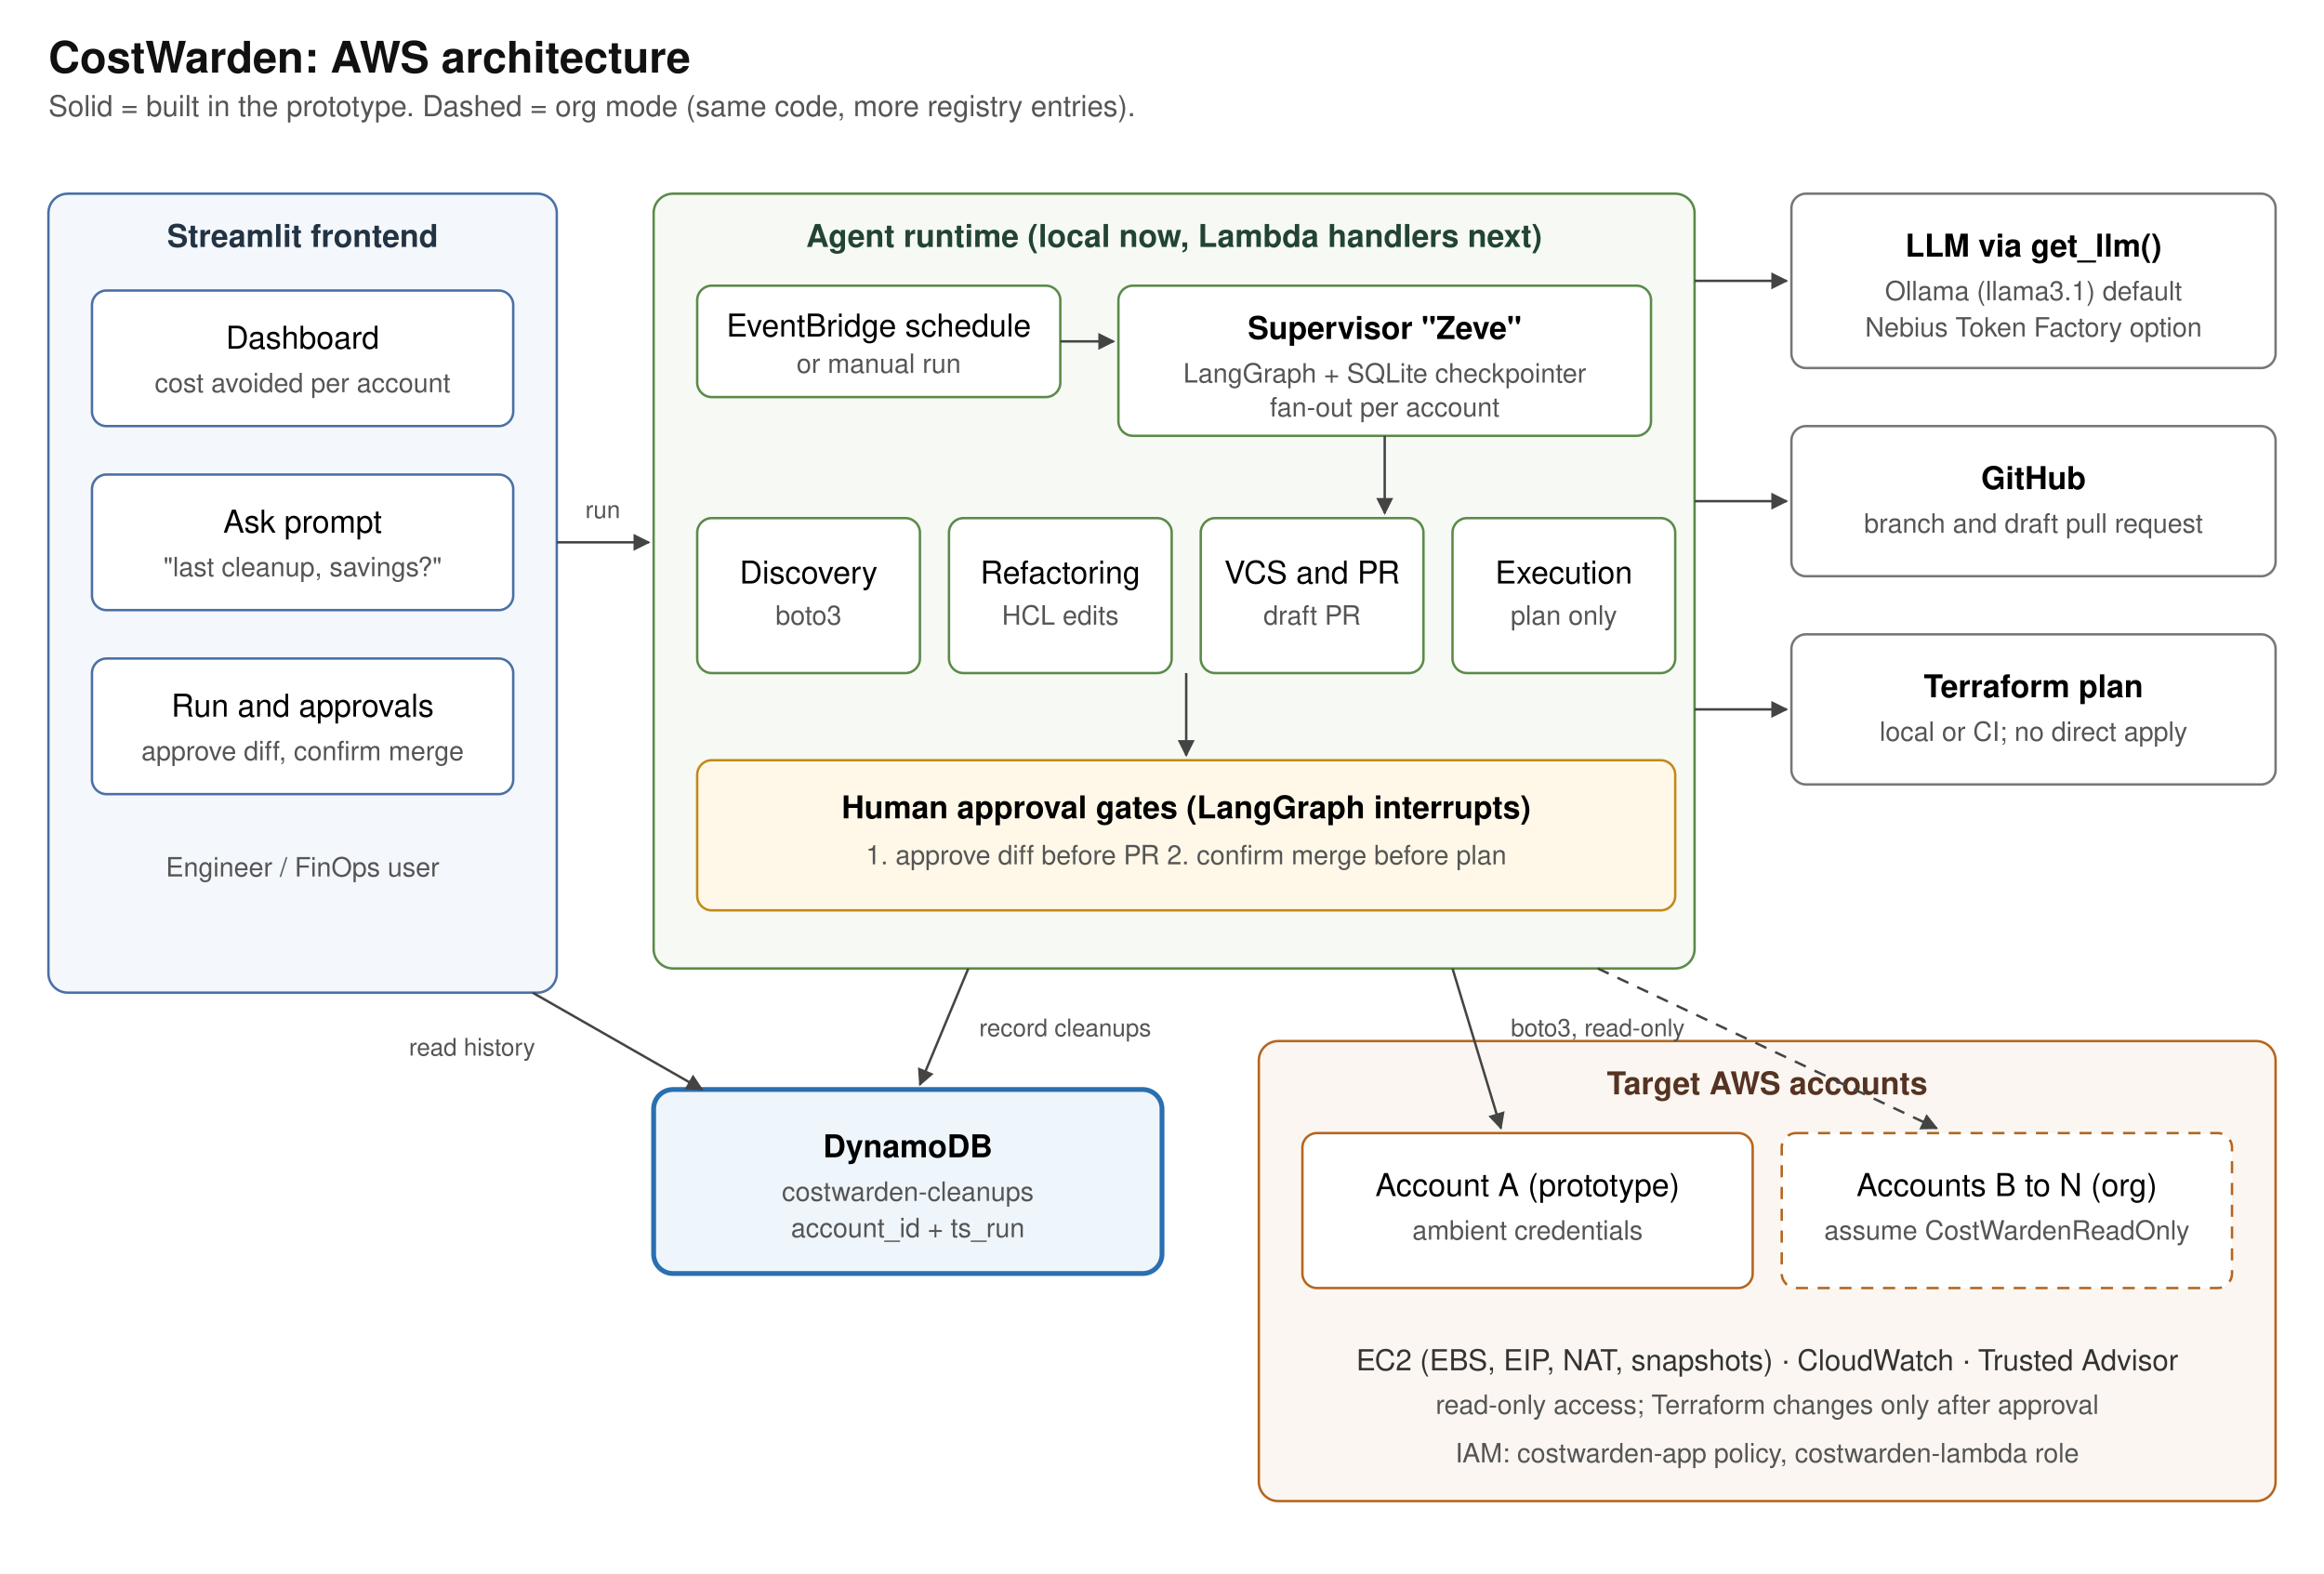
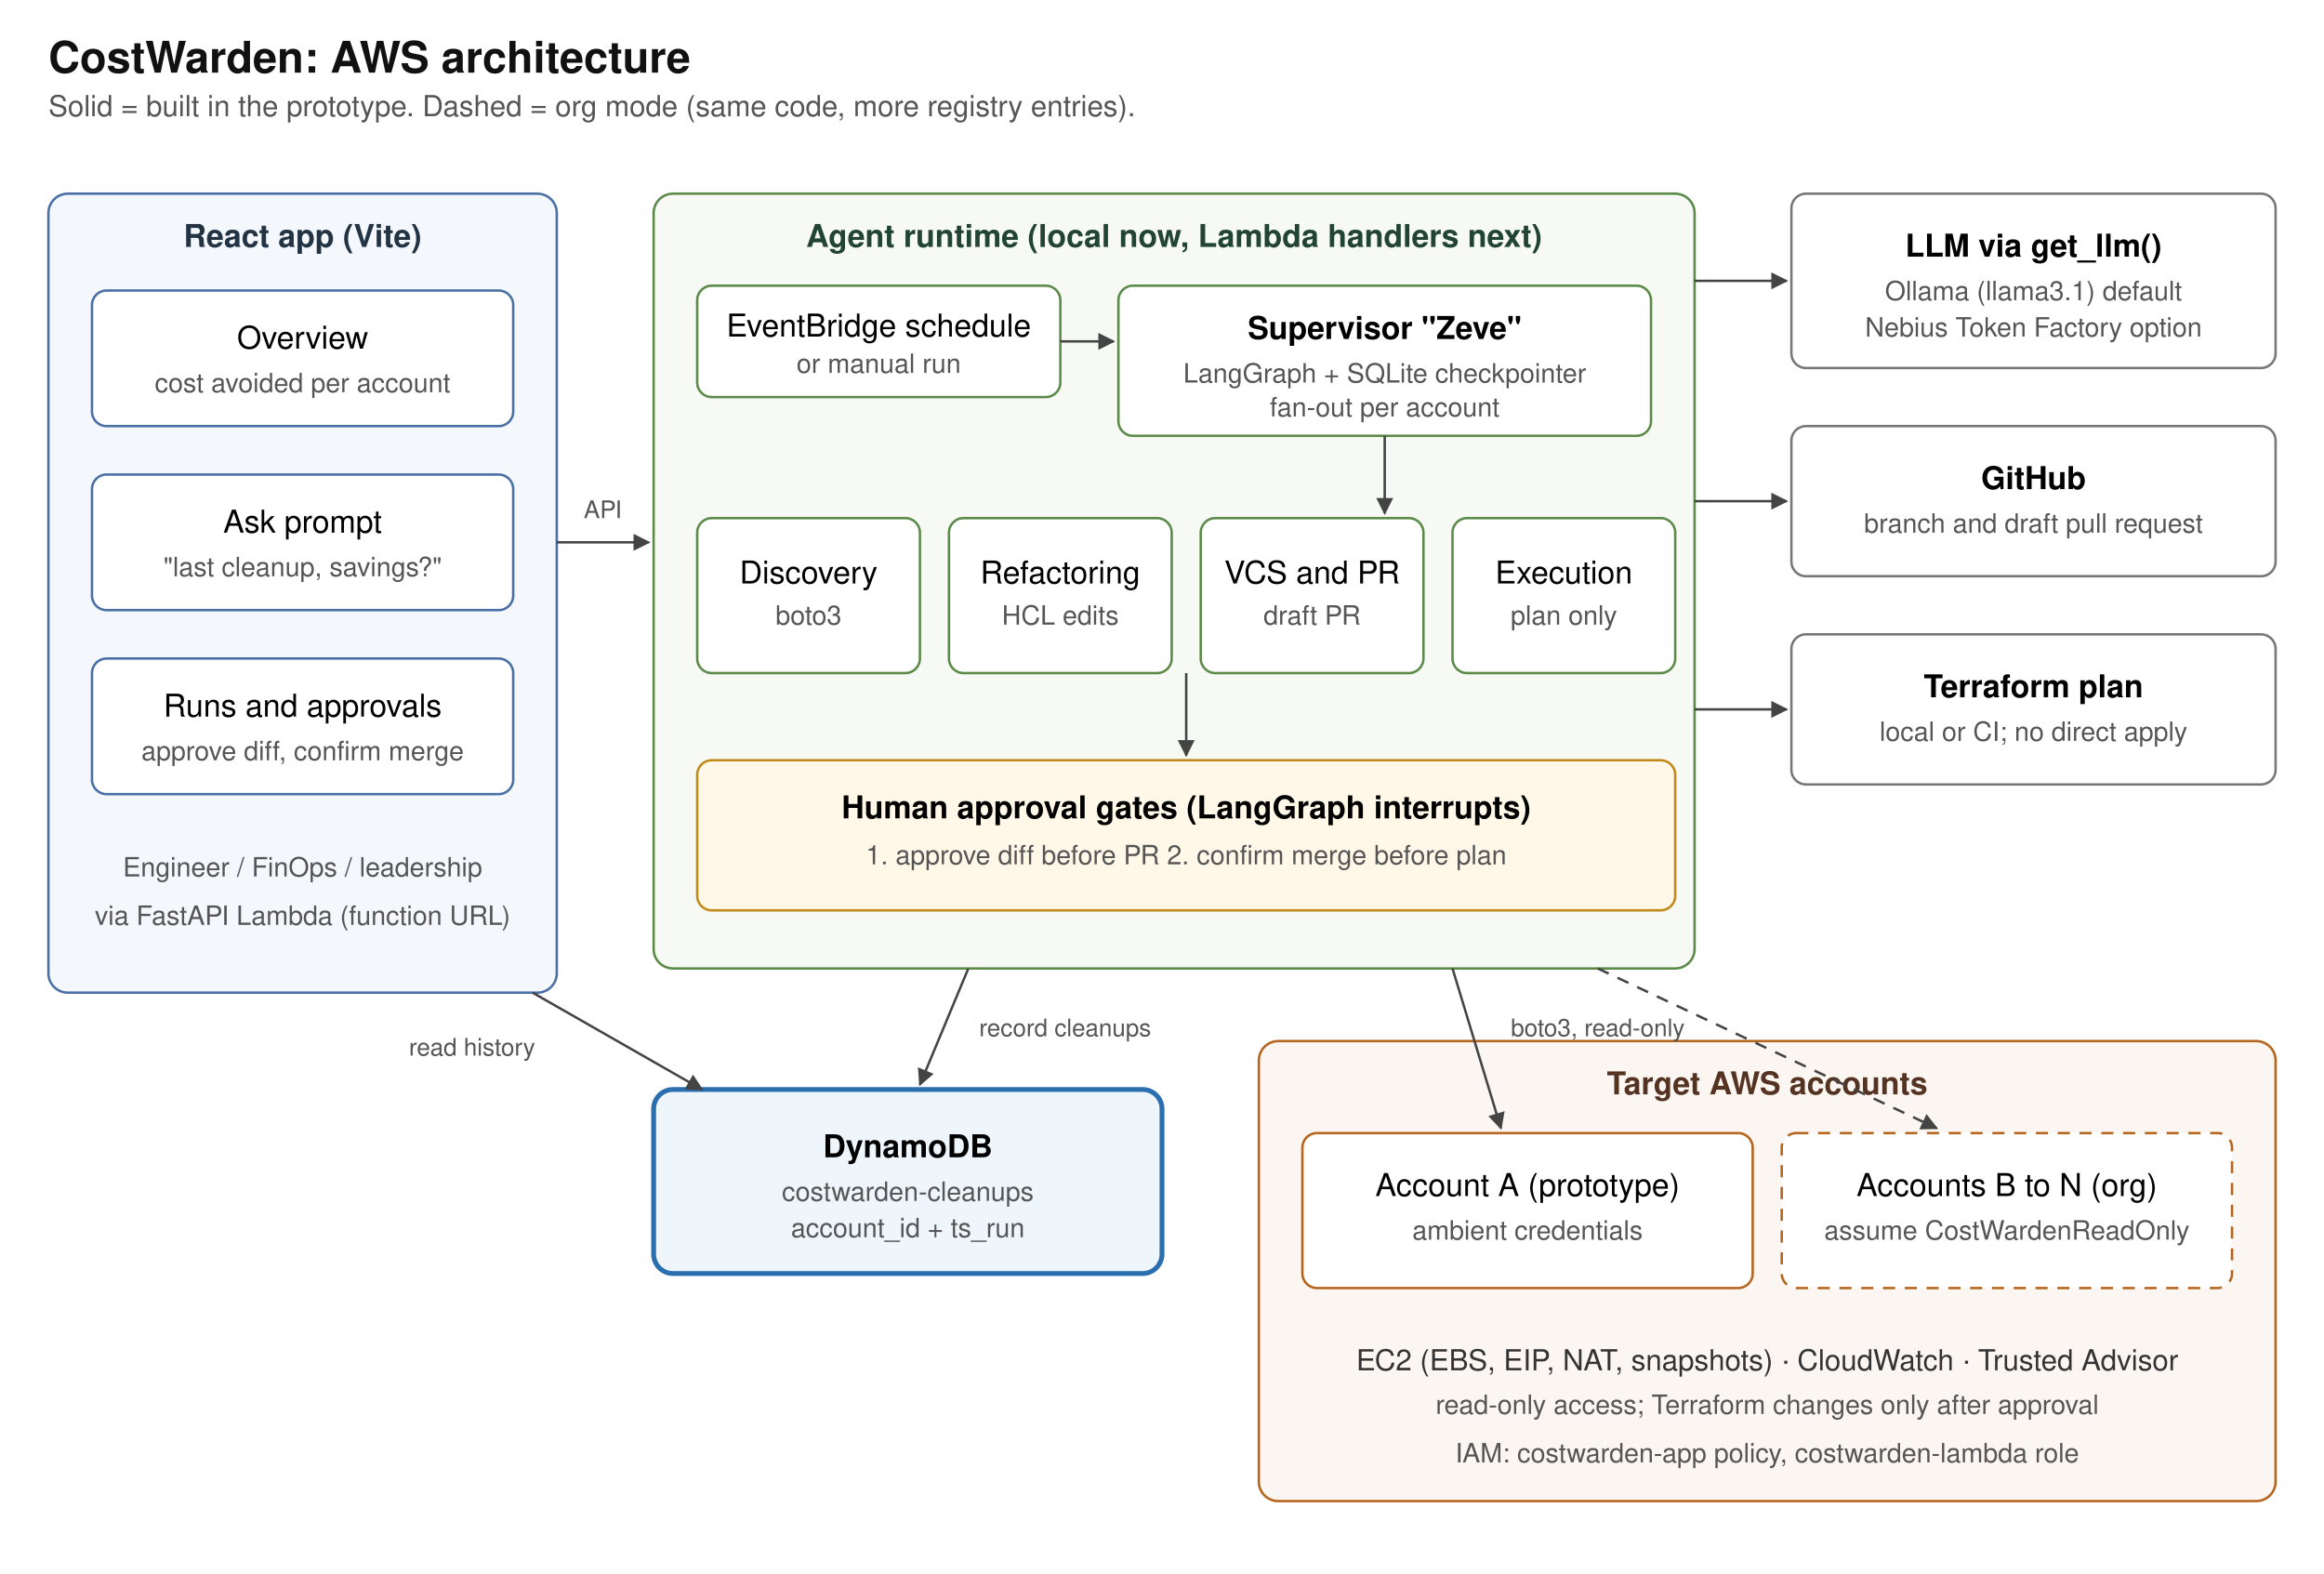
<svg xmlns="http://www.w3.org/2000/svg" viewBox="0 0 960 650" font-family="Helvetica, Arial, sans-serif" font-size="13">
  <defs>
    <marker id="arrow" viewBox="0 0 10 10" refX="9" refY="5" markerWidth="7" markerHeight="7" orient="auto-start-reverse">
      <path d="M0,0 L10,5 L0,10 z" fill="#444" />
    </marker>
  </defs>
  <rect width="960" height="650" fill="#ffffff" />
  <text x="20" y="30" font-size="18" font-weight="bold" fill="#111">CostWarden: AWS architecture</text>
  <text x="20" y="48" font-size="12" fill="#555">Solid = built in the prototype. Dashed = org mode (same code, more registry entries).</text>
  <rect x="20" y="80" width="210" height="330" rx="8" fill="#f4f7fb" stroke="#4a6fa5" />
-   <text x="125" y="102" text-anchor="middle" font-weight="bold" fill="#234">Streamlit frontend</text>
+   <text x="125" y="102" text-anchor="middle" font-weight="bold" fill="#234">React app (Vite)</text>
  <rect x="38" y="120" width="174" height="56" rx="6" fill="#fff" stroke="#4a6fa5" />
-   <text x="125" y="144" text-anchor="middle">Dashboard</text>
+   <text x="125" y="144" text-anchor="middle">Overview</text>
  <text x="125" y="162" text-anchor="middle" font-size="11" fill="#555">cost avoided per account</text>
  <rect x="38" y="196" width="174" height="56" rx="6" fill="#fff" stroke="#4a6fa5" />
  <text x="125" y="220" text-anchor="middle">Ask prompt</text>
  <text x="125" y="238" text-anchor="middle" font-size="11" fill="#555">"last cleanup, savings?"</text>
  <rect x="38" y="272" width="174" height="56" rx="6" fill="#fff" stroke="#4a6fa5" />
-   <text x="125" y="296" text-anchor="middle">Run and approvals</text>
+   <text x="125" y="296" text-anchor="middle">Runs and approvals</text>
  <text x="125" y="314" text-anchor="middle" font-size="11" fill="#555">approve diff, confirm merge</text>
-   <text x="125" y="362" text-anchor="middle" font-size="11" fill="#555">Engineer / FinOps user</text>
+   <text x="125" y="362" text-anchor="middle" font-size="11" fill="#555">Engineer / FinOps / leadership</text>
+   <text x="125" y="382" text-anchor="middle" font-size="11" fill="#555">via FastAPI Lambda (function URL)</text>
  <rect x="270" y="80" width="430" height="320" rx="8" fill="#f6f9f4" stroke="#5b8a49" />
  <text x="485" y="102" text-anchor="middle" font-weight="bold" fill="#243">Agent runtime (local now, Lambda handlers next)</text>
  <rect x="288" y="118" width="150" height="46" rx="6" fill="#fff" stroke="#5b8a49" />
  <text x="363" y="139" text-anchor="middle">EventBridge schedule</text>
  <text x="363" y="154" text-anchor="middle" font-size="11" fill="#555">or manual run</text>
  <rect x="462" y="118" width="220" height="62" rx="6" fill="#fff" stroke="#5b8a49" />
  <text x="572" y="140" text-anchor="middle" font-weight="bold">Supervisor "Zeve"</text>
  <text x="572" y="158" text-anchor="middle" font-size="11" fill="#555">LangGraph + SQLite checkpointer</text>
  <text x="572" y="172" text-anchor="middle" font-size="11" fill="#555">fan-out per account</text>
  <rect x="288" y="214" width="92" height="64" rx="6" fill="#fff" stroke="#5b8a49" />
  <text x="334" y="241" text-anchor="middle">Discovery</text>
  <text x="334" y="258" text-anchor="middle" font-size="11" fill="#555">boto3</text>
  <rect x="392" y="214" width="92" height="64" rx="6" fill="#fff" stroke="#5b8a49" />
  <text x="438" y="241" text-anchor="middle">Refactoring</text>
  <text x="438" y="258" text-anchor="middle" font-size="11" fill="#555">HCL edits</text>
  <rect x="496" y="214" width="92" height="64" rx="6" fill="#fff" stroke="#5b8a49" />
  <text x="542" y="241" text-anchor="middle">VCS and PR</text>
  <text x="542" y="258" text-anchor="middle" font-size="11" fill="#555">draft PR</text>
  <rect x="600" y="214" width="92" height="64" rx="6" fill="#fff" stroke="#5b8a49" />
  <text x="646" y="241" text-anchor="middle">Execution</text>
  <text x="646" y="258" text-anchor="middle" font-size="11" fill="#555">plan only</text>
  <rect x="288" y="314" width="404" height="62" rx="6" fill="#fff8e8" stroke="#c28a1a" />
  <text x="490" y="338" text-anchor="middle" font-weight="bold">Human approval gates (LangGraph interrupts)</text>
  <text x="490" y="357" text-anchor="middle" font-size="11" fill="#555">1. approve diff before PR   2. confirm merge before plan</text>
  <rect x="740" y="80" width="200" height="72" rx="6" fill="#fff" stroke="#777" />
  <text x="840" y="106" text-anchor="middle" font-weight="bold">LLM via get_llm()</text>
  <text x="840" y="124" text-anchor="middle" font-size="11" fill="#555">Ollama (llama3.1) default</text>
  <text x="840" y="139" text-anchor="middle" font-size="11" fill="#555">Nebius Token Factory option</text>
  <rect x="740" y="176" width="200" height="62" rx="6" fill="#fff" stroke="#777" />
  <text x="840" y="202" text-anchor="middle" font-weight="bold">GitHub</text>
  <text x="840" y="220" text-anchor="middle" font-size="11" fill="#555">branch and draft pull request</text>
  <rect x="740" y="262" width="200" height="62" rx="6" fill="#fff" stroke="#777" />
  <text x="840" y="288" text-anchor="middle" font-weight="bold">Terraform plan</text>
  <text x="840" y="306" text-anchor="middle" font-size="11" fill="#555">local or CI; no direct apply</text>
  <rect x="270" y="450" width="210" height="76" rx="8" fill="#eef5fb" stroke="#2a6fb0" stroke-width="2" />
  <text x="375" y="478" text-anchor="middle" font-weight="bold">DynamoDB</text>
  <text x="375" y="496" text-anchor="middle" font-size="11" fill="#555">costwarden-cleanups</text>
  <text x="375" y="511" text-anchor="middle" font-size="11" fill="#555">account_id + ts_run</text>
  <rect x="520" y="430" width="420" height="190" rx="8" fill="#fbf6f1" stroke="#b5651d" />
  <text x="730" y="452" text-anchor="middle" font-weight="bold" fill="#532">Target AWS accounts</text>
  <rect x="538" y="468" width="186" height="64" rx="6" fill="#fff" stroke="#b5651d" />
  <text x="631" y="494" text-anchor="middle">Account A (prototype)</text>
  <text x="631" y="512" text-anchor="middle" font-size="11" fill="#555">ambient credentials</text>
  <rect x="736" y="468" width="186" height="64" rx="6" fill="#fff" stroke="#b5651d" stroke-dasharray="5,4" />
  <text x="829" y="494" text-anchor="middle">Accounts B to N (org)</text>
  <text x="829" y="512" text-anchor="middle" font-size="11" fill="#555">assume CostWardenReadOnly</text>
  <text x="730" y="566" text-anchor="middle" font-size="12" fill="#333">EC2 (EBS, EIP, NAT, snapshots) · CloudWatch · Trusted Advisor</text>
  <text x="730" y="584" text-anchor="middle" font-size="11" fill="#555">read-only access; Terraform changes only after approval</text>
  <text x="730" y="604" text-anchor="middle" font-size="11" fill="#555">IAM: costwarden-app policy, costwarden-lambda role</text>
  <line x1="230" y1="224" x2="268" y2="224" stroke="#444" marker-end="url(#arrow)" />
-   <text x="249" y="214" text-anchor="middle" font-size="10" fill="#555">run</text>
+   <text x="249" y="214" text-anchor="middle" font-size="10" fill="#555">API</text>
  <line x1="220" y1="410" x2="290" y2="450" stroke="#444" marker-end="url(#arrow)" />
  <text x="195" y="436" text-anchor="middle" font-size="10" fill="#555">read history</text>
  <line x1="438" y1="141" x2="460" y2="141" stroke="#444" marker-end="url(#arrow)" />
  <line x1="572" y1="180" x2="572" y2="212" stroke="#444" marker-end="url(#arrow)" />
  <line x1="490" y1="278" x2="490" y2="312" stroke="#444" marker-end="url(#arrow)" />
  <line x1="700" y1="116" x2="738" y2="116" stroke="#444" marker-end="url(#arrow)" />
  <line x1="700" y1="207" x2="738" y2="207" stroke="#444" marker-end="url(#arrow)" />
  <line x1="700" y1="293" x2="738" y2="293" stroke="#444" marker-end="url(#arrow)" />
  <line x1="400" y1="400" x2="380" y2="448" stroke="#444" marker-end="url(#arrow)" />
  <text x="440" y="428" text-anchor="middle" font-size="10" fill="#555">record cleanups</text>
  <line x1="600" y1="400" x2="620" y2="466" stroke="#444" marker-end="url(#arrow)" />
  <line x1="660" y1="400" x2="800" y2="466" stroke="#444" stroke-dasharray="5,4" marker-end="url(#arrow)" />
  <text x="660" y="428" text-anchor="middle" font-size="10" fill="#555">boto3, read-only</text>
</svg>
